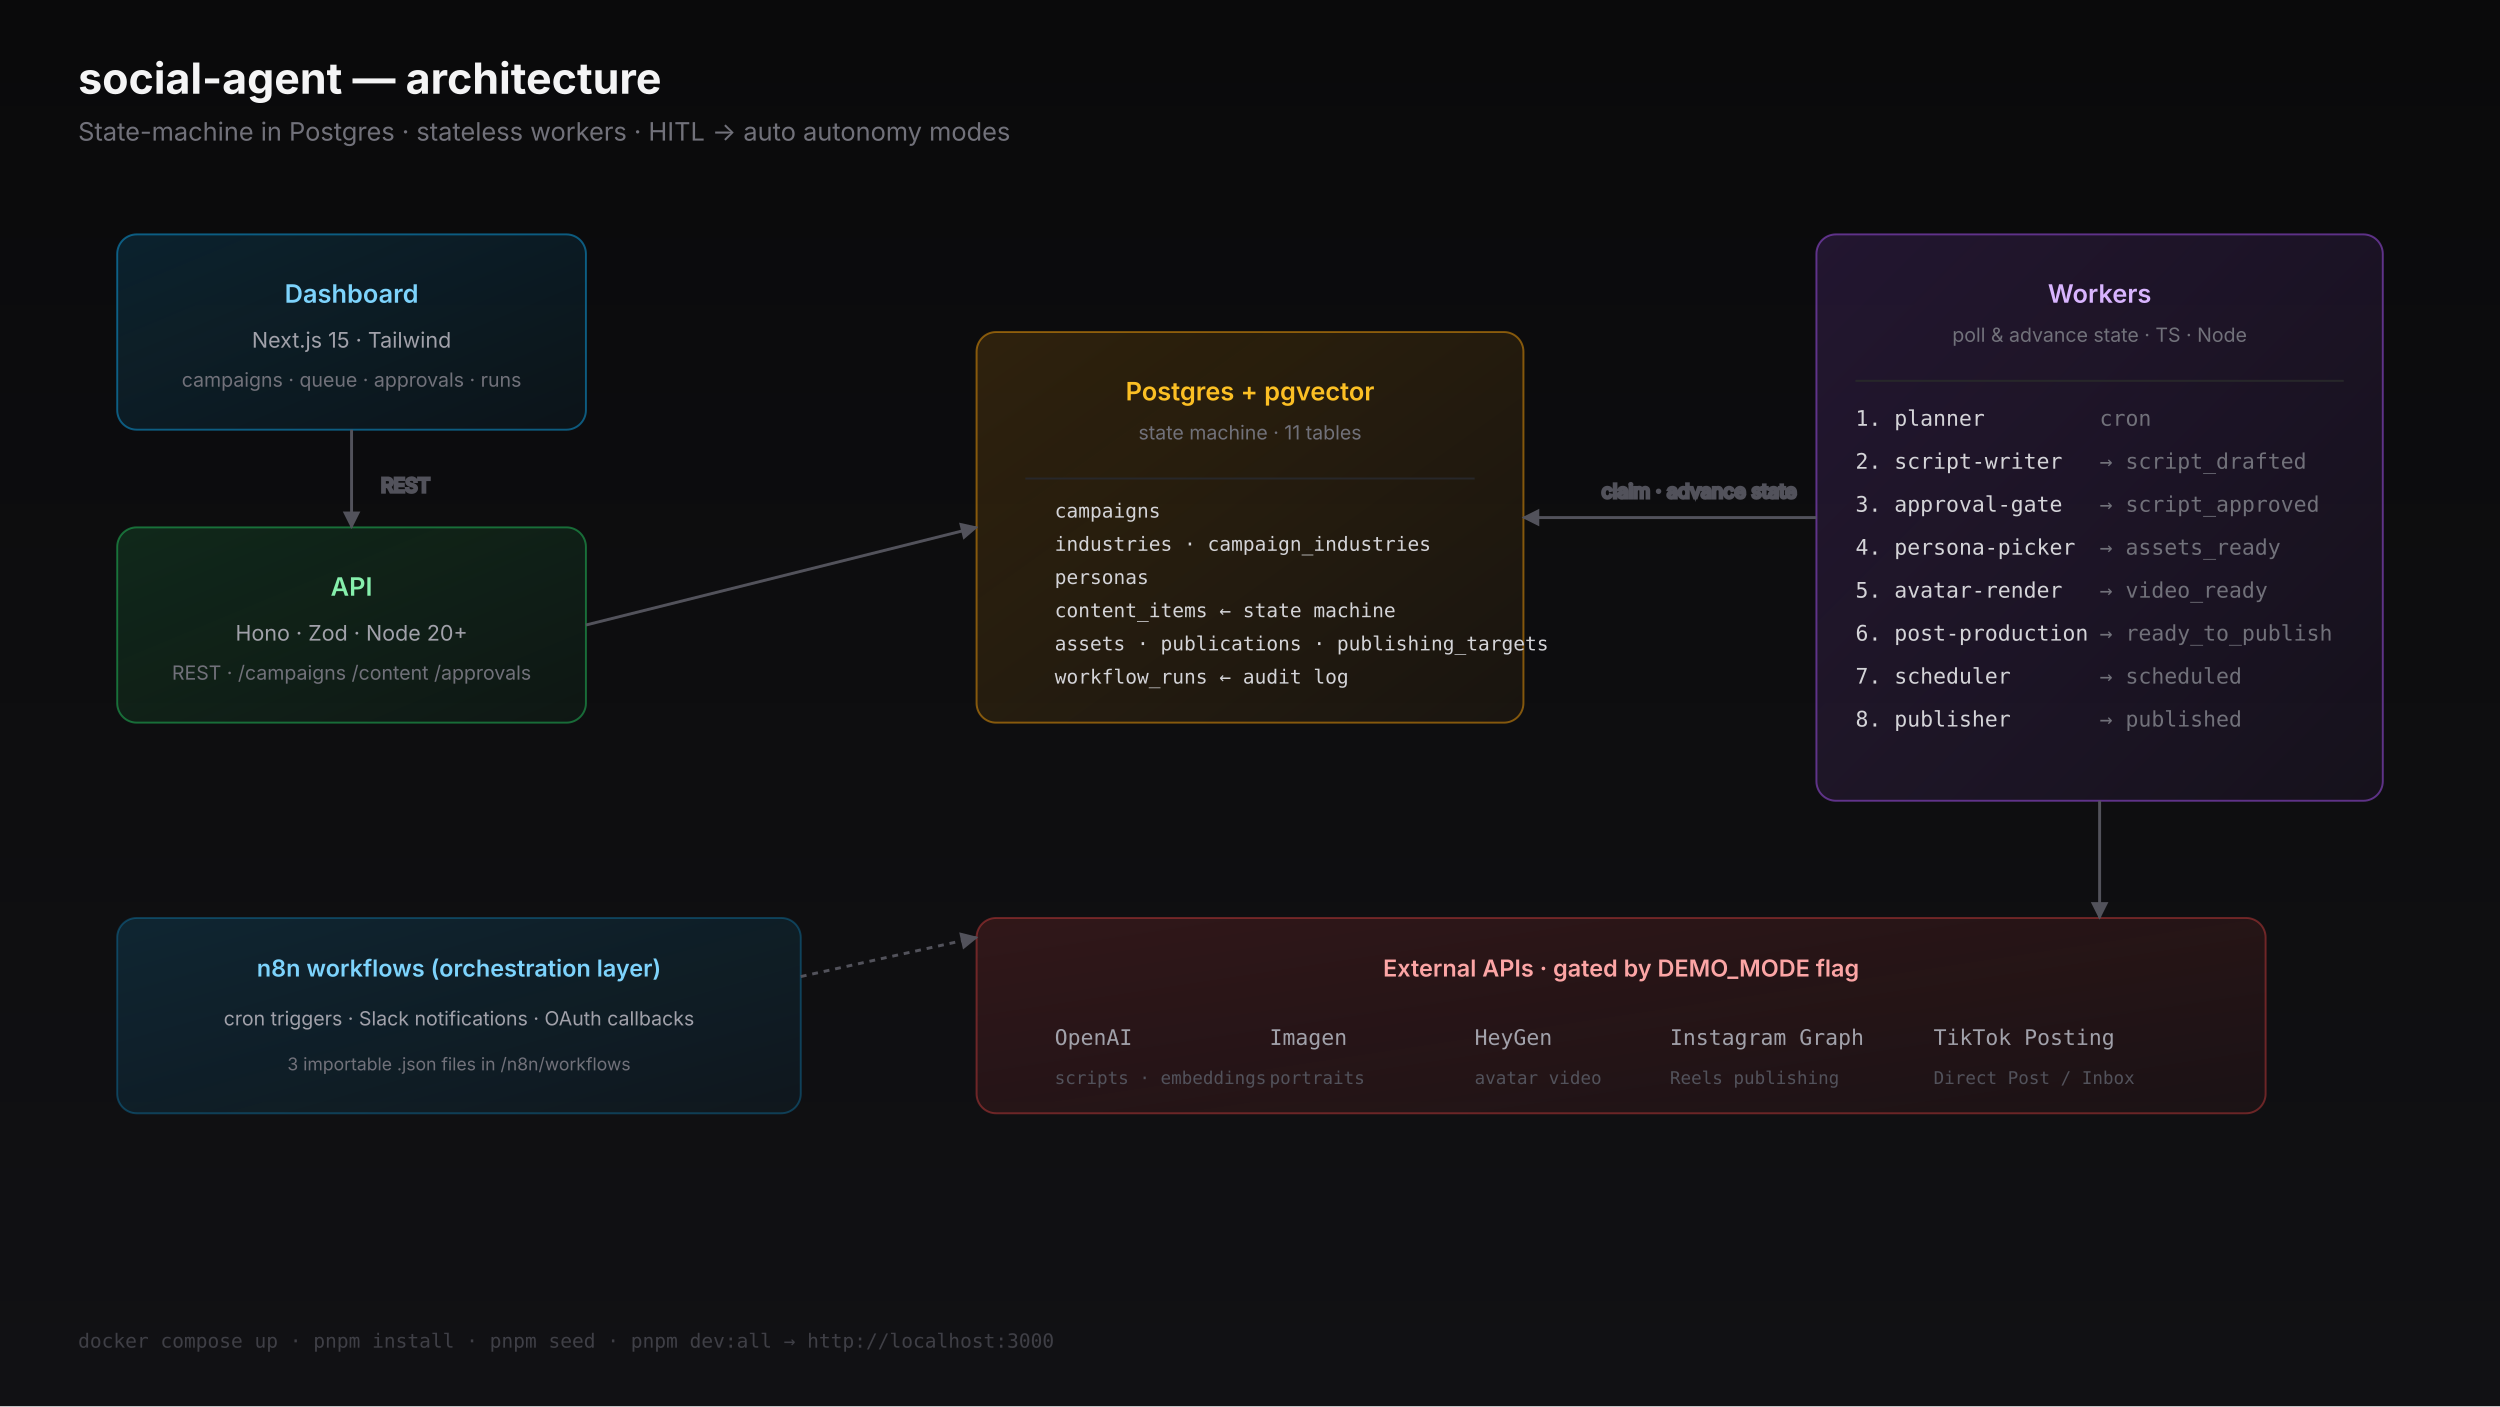
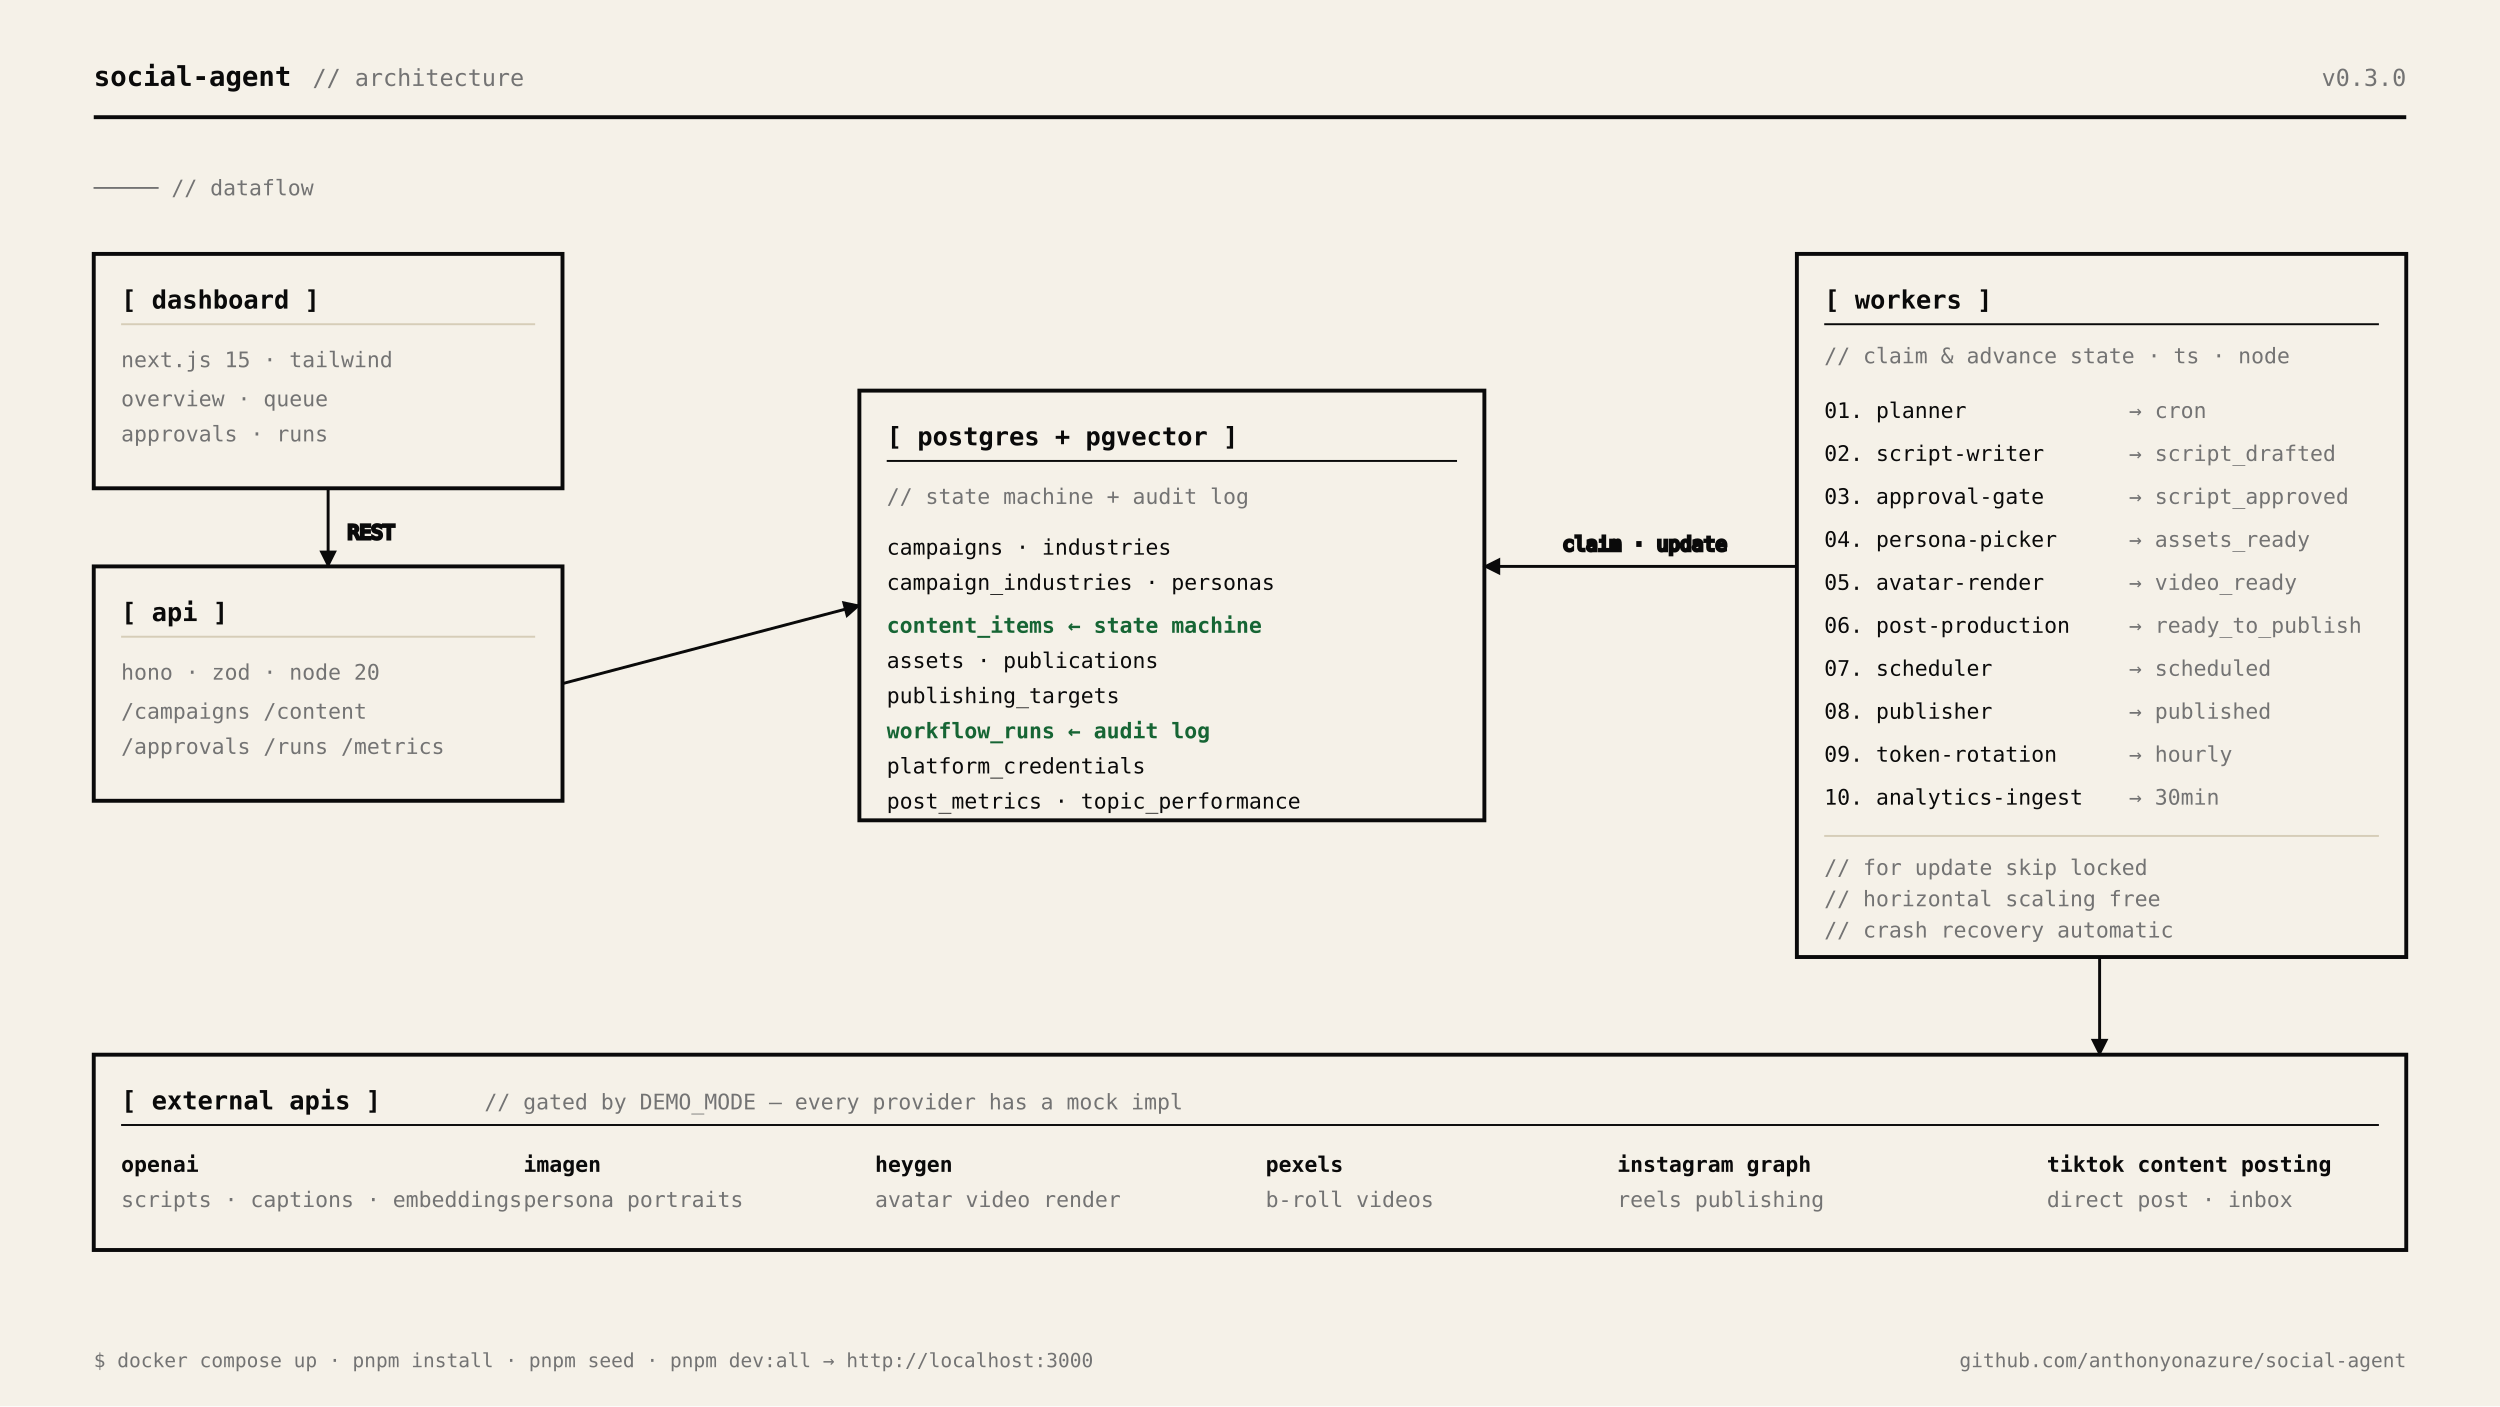
- <svg xmlns="http://www.w3.org/2000/svg" viewBox="0 0 1280 720" font-family="ui-sans-serif, system-ui, -apple-system, sans-serif">
+ <svg xmlns="http://www.w3.org/2000/svg" viewBox="0 0 1280 720" font-family="JetBrains Mono, ui-monospace, monospace">
+   <rect width="1280" height="720" fill="#f5f1e8" />
+   <text x="48" y="44" fill="#0a0a0a" font-size="14" font-weight="700">social-agent</text>
+   <text x="160" y="44" fill="#737373" font-size="12">// architecture</text>
+   <text x="1232" y="44" text-anchor="end" fill="#737373" font-size="12">v0.3.0</text>
+   <line x1="48" y1="60" x2="1232" y2="60" stroke="#0a0a0a" stroke-width="2" />
+   <text x="48" y="100" fill="#737373" font-size="11">─────  // dataflow</text>
+   <g transform="translate(48, 130)">
+     <rect x="0" y="0" width="240" height="120" fill="#f5f1e8" stroke="#0a0a0a" stroke-width="2" />
+     <text x="14" y="28" fill="#0a0a0a" font-size="13" font-weight="700">[ dashboard ]</text>
+     <line x1="14" y1="36" x2="226" y2="36" stroke="#d6cdb8" />
+     <text x="14" y="58" fill="#737373" font-size="11">next.js 15 · tailwind</text>
+     <text x="14" y="78" fill="#737373" font-size="11">overview · queue</text>
+     <text x="14" y="96" fill="#737373" font-size="11">approvals · runs</text>
+   </g>
+   <g transform="translate(48, 290)">
+     <rect x="0" y="0" width="240" height="120" fill="#f5f1e8" stroke="#0a0a0a" stroke-width="2" />
+     <text x="14" y="28" fill="#0a0a0a" font-size="13" font-weight="700">[ api ]</text>
+     <line x1="14" y1="36" x2="226" y2="36" stroke="#d6cdb8" />
+     <text x="14" y="58" fill="#737373" font-size="11">hono · zod · node 20</text>
+     <text x="14" y="78" fill="#737373" font-size="11">/campaigns /content</text>
+     <text x="14" y="96" fill="#737373" font-size="11">/approvals /runs /metrics</text>
+   </g>
+   <g transform="translate(440, 200)">
+     <rect x="0" y="0" width="320" height="220" fill="#f5f1e8" stroke="#0a0a0a" stroke-width="2" />
+     <text x="14" y="28" fill="#0a0a0a" font-size="13" font-weight="700">[ postgres + pgvector ]</text>
+     <line x1="14" y1="36" x2="306" y2="36" stroke="#0a0a0a" />
+     <text x="14" y="58" fill="#737373" font-size="11">// state machine + audit log</text>
+     <text x="14" y="84" fill="#0a0a0a" font-size="11">campaigns · industries</text>
+     <text x="14" y="102" fill="#0a0a0a" font-size="11">campaign_industries · personas</text>
+     <text x="14" y="124" fill="#166534" font-size="11" font-weight="700">content_items     ← state machine</text>
+     <text x="14" y="142" fill="#0a0a0a" font-size="11">assets · publications</text>
+     <text x="14" y="160" fill="#0a0a0a" font-size="11">publishing_targets</text>
+     <text x="14" y="178" fill="#166534" font-size="11" font-weight="700">workflow_runs     ← audit log</text>
+     <text x="14" y="196" fill="#0a0a0a" font-size="11">platform_credentials</text>
+     <text x="14" y="214" fill="#0a0a0a" font-size="11">post_metrics · topic_performance</text>
+   </g>
+   <g transform="translate(920, 130)">
+     <rect x="0" y="0" width="312" height="360" fill="#f5f1e8" stroke="#0a0a0a" stroke-width="2" />
+     <text x="14" y="28" fill="#0a0a0a" font-size="13" font-weight="700">[ workers ]</text>
+     <line x1="14" y1="36" x2="298" y2="36" stroke="#0a0a0a" />
+     <text x="14" y="56" fill="#737373" font-size="11">// claim &amp; advance state · ts · node</text>
+     <g font-size="11" fill="#0a0a0a">
+       <text x="14" y="84">01.  planner</text>
+       <text x="170" y="84" fill="#737373">→ cron</text>
+       <text x="14" y="106">02.  script-writer</text>
+       <text x="170" y="106" fill="#737373">→ script_drafted</text>
+       <text x="14" y="128">03.  approval-gate</text>
+       <text x="170" y="128" fill="#737373">→ script_approved</text>
+       <text x="14" y="150">04.  persona-picker</text>
+       <text x="170" y="150" fill="#737373">→ assets_ready</text>
+       <text x="14" y="172">05.  avatar-render</text>
+       <text x="170" y="172" fill="#737373">→ video_ready</text>
+       <text x="14" y="194">06.  post-production</text>
+       <text x="170" y="194" fill="#737373">→ ready_to_publish</text>
+       <text x="14" y="216">07.  scheduler</text>
+       <text x="170" y="216" fill="#737373">→ scheduled</text>
+       <text x="14" y="238">08.  publisher</text>
+       <text x="170" y="238" fill="#737373">→ published</text>
+       <text x="14" y="260">09.  token-rotation</text>
+       <text x="170" y="260" fill="#737373">→ hourly</text>
+       <text x="14" y="282">10.  analytics-ingest</text>
+       <text x="170" y="282" fill="#737373">→ 30min</text>
+     </g>
+     <line x1="14" y1="298" x2="298" y2="298" stroke="#d6cdb8" />
+     <text x="14" y="318" fill="#737373" font-size="11">// for update skip locked</text>
+     <text x="14" y="334" fill="#737373" font-size="11">// horizontal scaling free</text>
+     <text x="14" y="350" fill="#737373" font-size="11">// crash recovery automatic</text>
+   </g>
+   <g transform="translate(48, 540)">
+     <rect x="0" y="0" width="1184" height="100" fill="#f5f1e8" stroke="#0a0a0a" stroke-width="2" />
+     <text x="14" y="28" fill="#0a0a0a" font-size="13" font-weight="700">[ external apis ]</text>
+     <text x="200" y="28" fill="#737373" font-size="11">// gated by DEMO_MODE — every provider has a mock impl</text>
+     <line x1="14" y1="36" x2="1170" y2="36" stroke="#0a0a0a" />
+     <g font-size="11">
+       <text x="14" y="60" fill="#0a0a0a" font-weight="700">openai</text>
+       <text x="14" y="78" fill="#737373">scripts · captions · embeddings</text>
+       <text x="220" y="60" fill="#0a0a0a" font-weight="700">imagen</text>
+       <text x="220" y="78" fill="#737373">persona portraits</text>
+       <text x="400" y="60" fill="#0a0a0a" font-weight="700">heygen</text>
+       <text x="400" y="78" fill="#737373">avatar video render</text>
+       <text x="600" y="60" fill="#0a0a0a" font-weight="700">pexels</text>
+       <text x="600" y="78" fill="#737373">b-roll videos</text>
+       <text x="780" y="60" fill="#0a0a0a" font-weight="700">instagram graph</text>
+       <text x="780" y="78" fill="#737373">reels publishing</text>
+       <text x="1000" y="60" fill="#0a0a0a" font-weight="700">tiktok content posting</text>
+       <text x="1000" y="78" fill="#737373">direct post · inbox</text>
+     </g>
+   </g>
+   <g stroke="#0a0a0a" stroke-width="1.5" fill="none">
+     <line x1="168" y1="250" x2="168" y2="290" marker-end="url(#arrow)" />
+     <text x="178" y="276" fill="#737373" font-size="10">REST</text>
+     <line x1="288" y1="350" x2="440" y2="310" marker-end="url(#arrow)" />
+     <line x1="920" y1="290" x2="760" y2="290" marker-end="url(#arrow)" />
+     <text x="800" y="282" fill="#737373" font-size="10">claim · update</text>
+     <line x1="1075" y1="490" x2="1075" y2="540" marker-end="url(#arrow)" />
+   </g>
+   <text x="48" y="700" fill="#737373" font-size="10">$ docker compose up · pnpm install · pnpm seed · pnpm dev:all  →  http://localhost:3000</text>
+   <text x="1232" y="700" text-anchor="end" fill="#737373" font-size="10">github.com/anthonyonazure/social-agent</text>
  <defs>
-     <linearGradient id="bg" x1="0" y1="0" x2="0" y2="1">
-       <stop offset="0" stop-color="#0a0a0b" />
-       <stop offset="1" stop-color="#111114" />
-     </linearGradient>
-     <linearGradient id="dash" x1="0" y1="0" x2="1" y2="1">
-       <stop offset="0" stop-color="#0ea5e9" stop-opacity="0.15" />
-       <stop offset="1" stop-color="#0ea5e9" stop-opacity="0.05" />
-     </linearGradient>
-     <linearGradient id="api" x1="0" y1="0" x2="1" y2="1">
-       <stop offset="0" stop-color="#22c55e" stop-opacity="0.15" />
-       <stop offset="1" stop-color="#22c55e" stop-opacity="0.05" />
-     </linearGradient>
-     <linearGradient id="db" x1="0" y1="0" x2="1" y2="1">
-       <stop offset="0" stop-color="#f59e0b" stop-opacity="0.15" />
-       <stop offset="1" stop-color="#f59e0b" stop-opacity="0.05" />
-     </linearGradient>
-     <linearGradient id="workers" x1="0" y1="0" x2="1" y2="1">
-       <stop offset="0" stop-color="#a855f7" stop-opacity="0.15" />
-       <stop offset="1" stop-color="#a855f7" stop-opacity="0.05" />
-     </linearGradient>
-     <linearGradient id="ext" x1="0" y1="0" x2="1" y2="1">
-       <stop offset="0" stop-color="#ef4444" stop-opacity="0.15" />
-       <stop offset="1" stop-color="#ef4444" stop-opacity="0.05" />
-     </linearGradient>
    <marker id="arrow" viewBox="0 0 10 10" refX="9" refY="5" markerWidth="6" markerHeight="6" orient="auto">
-       <path d="M0,0 L10,5 L0,10 z" fill="#52525b" />
+       <path d="M0,0 L10,5 L0,10 z" fill="#0a0a0a" />
    </marker>
  </defs>
-   <rect width="1280" height="720" fill="url(#bg)" />
-   <text x="40" y="48" fill="#f4f4f5" font-size="22" font-weight="700">social-agent — architecture</text>
-   <text x="40" y="72" fill="#71717a" font-size="13">State-machine in Postgres · stateless workers · HITL → auto autonomy modes</text>
-   <g>
-     <rect x="60" y="120" width="240" height="100" rx="10" fill="url(#dash)" stroke="#0ea5e9" stroke-opacity="0.5" />
-     <text x="180" y="155" text-anchor="middle" fill="#7dd3fc" font-size="13" font-weight="600">Dashboard</text>
-     <text x="180" y="178" text-anchor="middle" fill="#a1a1aa" font-size="11">Next.js 15 · Tailwind</text>
-     <text x="180" y="198" text-anchor="middle" fill="#71717a" font-size="10">campaigns · queue · approvals · runs</text>
-   </g>
-   <g>
-     <rect x="60" y="270" width="240" height="100" rx="10" fill="url(#api)" stroke="#22c55e" stroke-opacity="0.5" />
-     <text x="180" y="305" text-anchor="middle" fill="#86efac" font-size="13" font-weight="600">API</text>
-     <text x="180" y="328" text-anchor="middle" fill="#a1a1aa" font-size="11">Hono · Zod · Node 20+</text>
-     <text x="180" y="348" text-anchor="middle" fill="#71717a" font-size="10">REST · /campaigns /content /approvals</text>
-   </g>
-   <g>
-     <rect x="500" y="170" width="280" height="200" rx="10" fill="url(#db)" stroke="#f59e0b" stroke-opacity="0.5" />
-     <text x="640" y="205" text-anchor="middle" fill="#fbbf24" font-size="13" font-weight="600">Postgres + pgvector</text>
-     <text x="640" y="225" text-anchor="middle" fill="#71717a" font-size="10">state machine · 11 tables</text>
-     <line x1="525" y1="245" x2="755" y2="245" stroke="#27272a" />
-     <text x="540" y="265" fill="#d4d4d8" font-size="10" font-family="ui-monospace,monospace">campaigns</text>
-     <text x="540" y="282" fill="#d4d4d8" font-size="10" font-family="ui-monospace,monospace">industries · campaign_industries</text>
-     <text x="540" y="299" fill="#d4d4d8" font-size="10" font-family="ui-monospace,monospace">personas</text>
-     <text x="540" y="316" fill="#d4d4d8" font-size="10" font-family="ui-monospace,monospace">content_items  ← state machine</text>
-     <text x="540" y="333" fill="#d4d4d8" font-size="10" font-family="ui-monospace,monospace">assets · publications · publishing_targets</text>
-     <text x="540" y="350" fill="#d4d4d8" font-size="10" font-family="ui-monospace,monospace">workflow_runs  ← audit log</text>
-   </g>
-   <g>
-     <rect x="930" y="120" width="290" height="290" rx="10" fill="url(#workers)" stroke="#a855f7" stroke-opacity="0.5" />
-     <text x="1075" y="155" text-anchor="middle" fill="#d8b4fe" font-size="13" font-weight="600">Workers</text>
-     <text x="1075" y="175" text-anchor="middle" fill="#71717a" font-size="10">poll &amp; advance state · TS · Node</text>
-     <line x1="950" y1="195" x2="1200" y2="195" stroke="#27272a" />
-     <g font-size="11" font-family="ui-monospace,monospace">
-       <text x="950" y="218" fill="#d4d4d8">1. planner</text>
-       <text x="1075" y="218" fill="#71717a">cron</text>
-       <text x="950" y="240" fill="#d4d4d8">2. script-writer</text>
-       <text x="1075" y="240" fill="#71717a">→ script_drafted</text>
-       <text x="950" y="262" fill="#d4d4d8">3. approval-gate</text>
-       <text x="1075" y="262" fill="#71717a">→ script_approved</text>
-       <text x="950" y="284" fill="#d4d4d8">4. persona-picker</text>
-       <text x="1075" y="284" fill="#71717a">→ assets_ready</text>
-       <text x="950" y="306" fill="#d4d4d8">5. avatar-render</text>
-       <text x="1075" y="306" fill="#71717a">→ video_ready</text>
-       <text x="950" y="328" fill="#d4d4d8">6. post-production</text>
-       <text x="1075" y="328" fill="#71717a">→ ready_to_publish</text>
-       <text x="950" y="350" fill="#d4d4d8">7. scheduler</text>
-       <text x="1075" y="350" fill="#71717a">→ scheduled</text>
-       <text x="950" y="372" fill="#d4d4d8">8. publisher</text>
-       <text x="1075" y="372" fill="#71717a">→ published</text>
-     </g>
-   </g>
-   <g>
-     <rect x="500" y="470" width="660" height="100" rx="10" fill="url(#ext)" stroke="#ef4444" stroke-opacity="0.4" />
-     <text x="830" y="500" text-anchor="middle" fill="#fca5a5" font-size="12" font-weight="600">External APIs · gated by DEMO_MODE flag</text>
-     <g font-size="11" font-family="ui-monospace,monospace" fill="#a1a1aa">
-       <text x="540" y="535" text-anchor="start">OpenAI</text>
-       <text x="650" y="535" text-anchor="start">Imagen</text>
-       <text x="755" y="535" text-anchor="start">HeyGen</text>
-       <text x="855" y="535" text-anchor="start">Instagram Graph</text>
-       <text x="990" y="535" text-anchor="start">TikTok Posting</text>
-       <text x="540" y="555" text-anchor="start" fill="#52525b" font-size="9">scripts · embeddings</text>
-       <text x="650" y="555" text-anchor="start" fill="#52525b" font-size="9">portraits</text>
-       <text x="755" y="555" text-anchor="start" fill="#52525b" font-size="9">avatar video</text>
-       <text x="855" y="555" text-anchor="start" fill="#52525b" font-size="9">Reels publishing</text>
-       <text x="990" y="555" text-anchor="start" fill="#52525b" font-size="9">Direct Post / Inbox</text>
-     </g>
-   </g>
-   <g>
-     <rect x="60" y="470" width="350" height="100" rx="10" fill="url(#dash)" stroke="#0ea5e9" stroke-opacity="0.3" />
-     <text x="235" y="500" text-anchor="middle" fill="#7dd3fc" font-size="12" font-weight="600">n8n workflows (orchestration layer)</text>
-     <text x="235" y="525" text-anchor="middle" fill="#a1a1aa" font-size="10">cron triggers · Slack notifications · OAuth callbacks</text>
-     <text x="235" y="548" text-anchor="middle" fill="#71717a" font-size="9">3 importable .json files in /n8n/workflows</text>
-   </g>
-   <g stroke="#52525b" stroke-width="1.5" fill="none">
-     <line x1="180" y1="220" x2="180" y2="270" marker-end="url(#arrow)" />
-     <text x="195" y="252" fill="#71717a" font-size="10">REST</text>
-     <line x1="300" y1="320" x2="500" y2="270" marker-end="url(#arrow)" />
-     <line x1="930" y1="265" x2="780" y2="265" marker-end="url(#arrow)" />
-     <text x="820" y="255" fill="#71717a" font-size="10">claim · advance state</text>
-     <line x1="1075" y1="410" x2="1075" y2="470" marker-end="url(#arrow)" />
-     <line x1="410" y1="500" x2="500" y2="480" marker-end="url(#arrow)" stroke-dasharray="3,3" />
-   </g>
-   <text x="40" y="690" fill="#3f3f46" font-size="10" font-family="ui-monospace,monospace">
-     docker compose up · pnpm install · pnpm seed · pnpm dev:all  →  http://localhost:3000
-   </text>
</svg>
